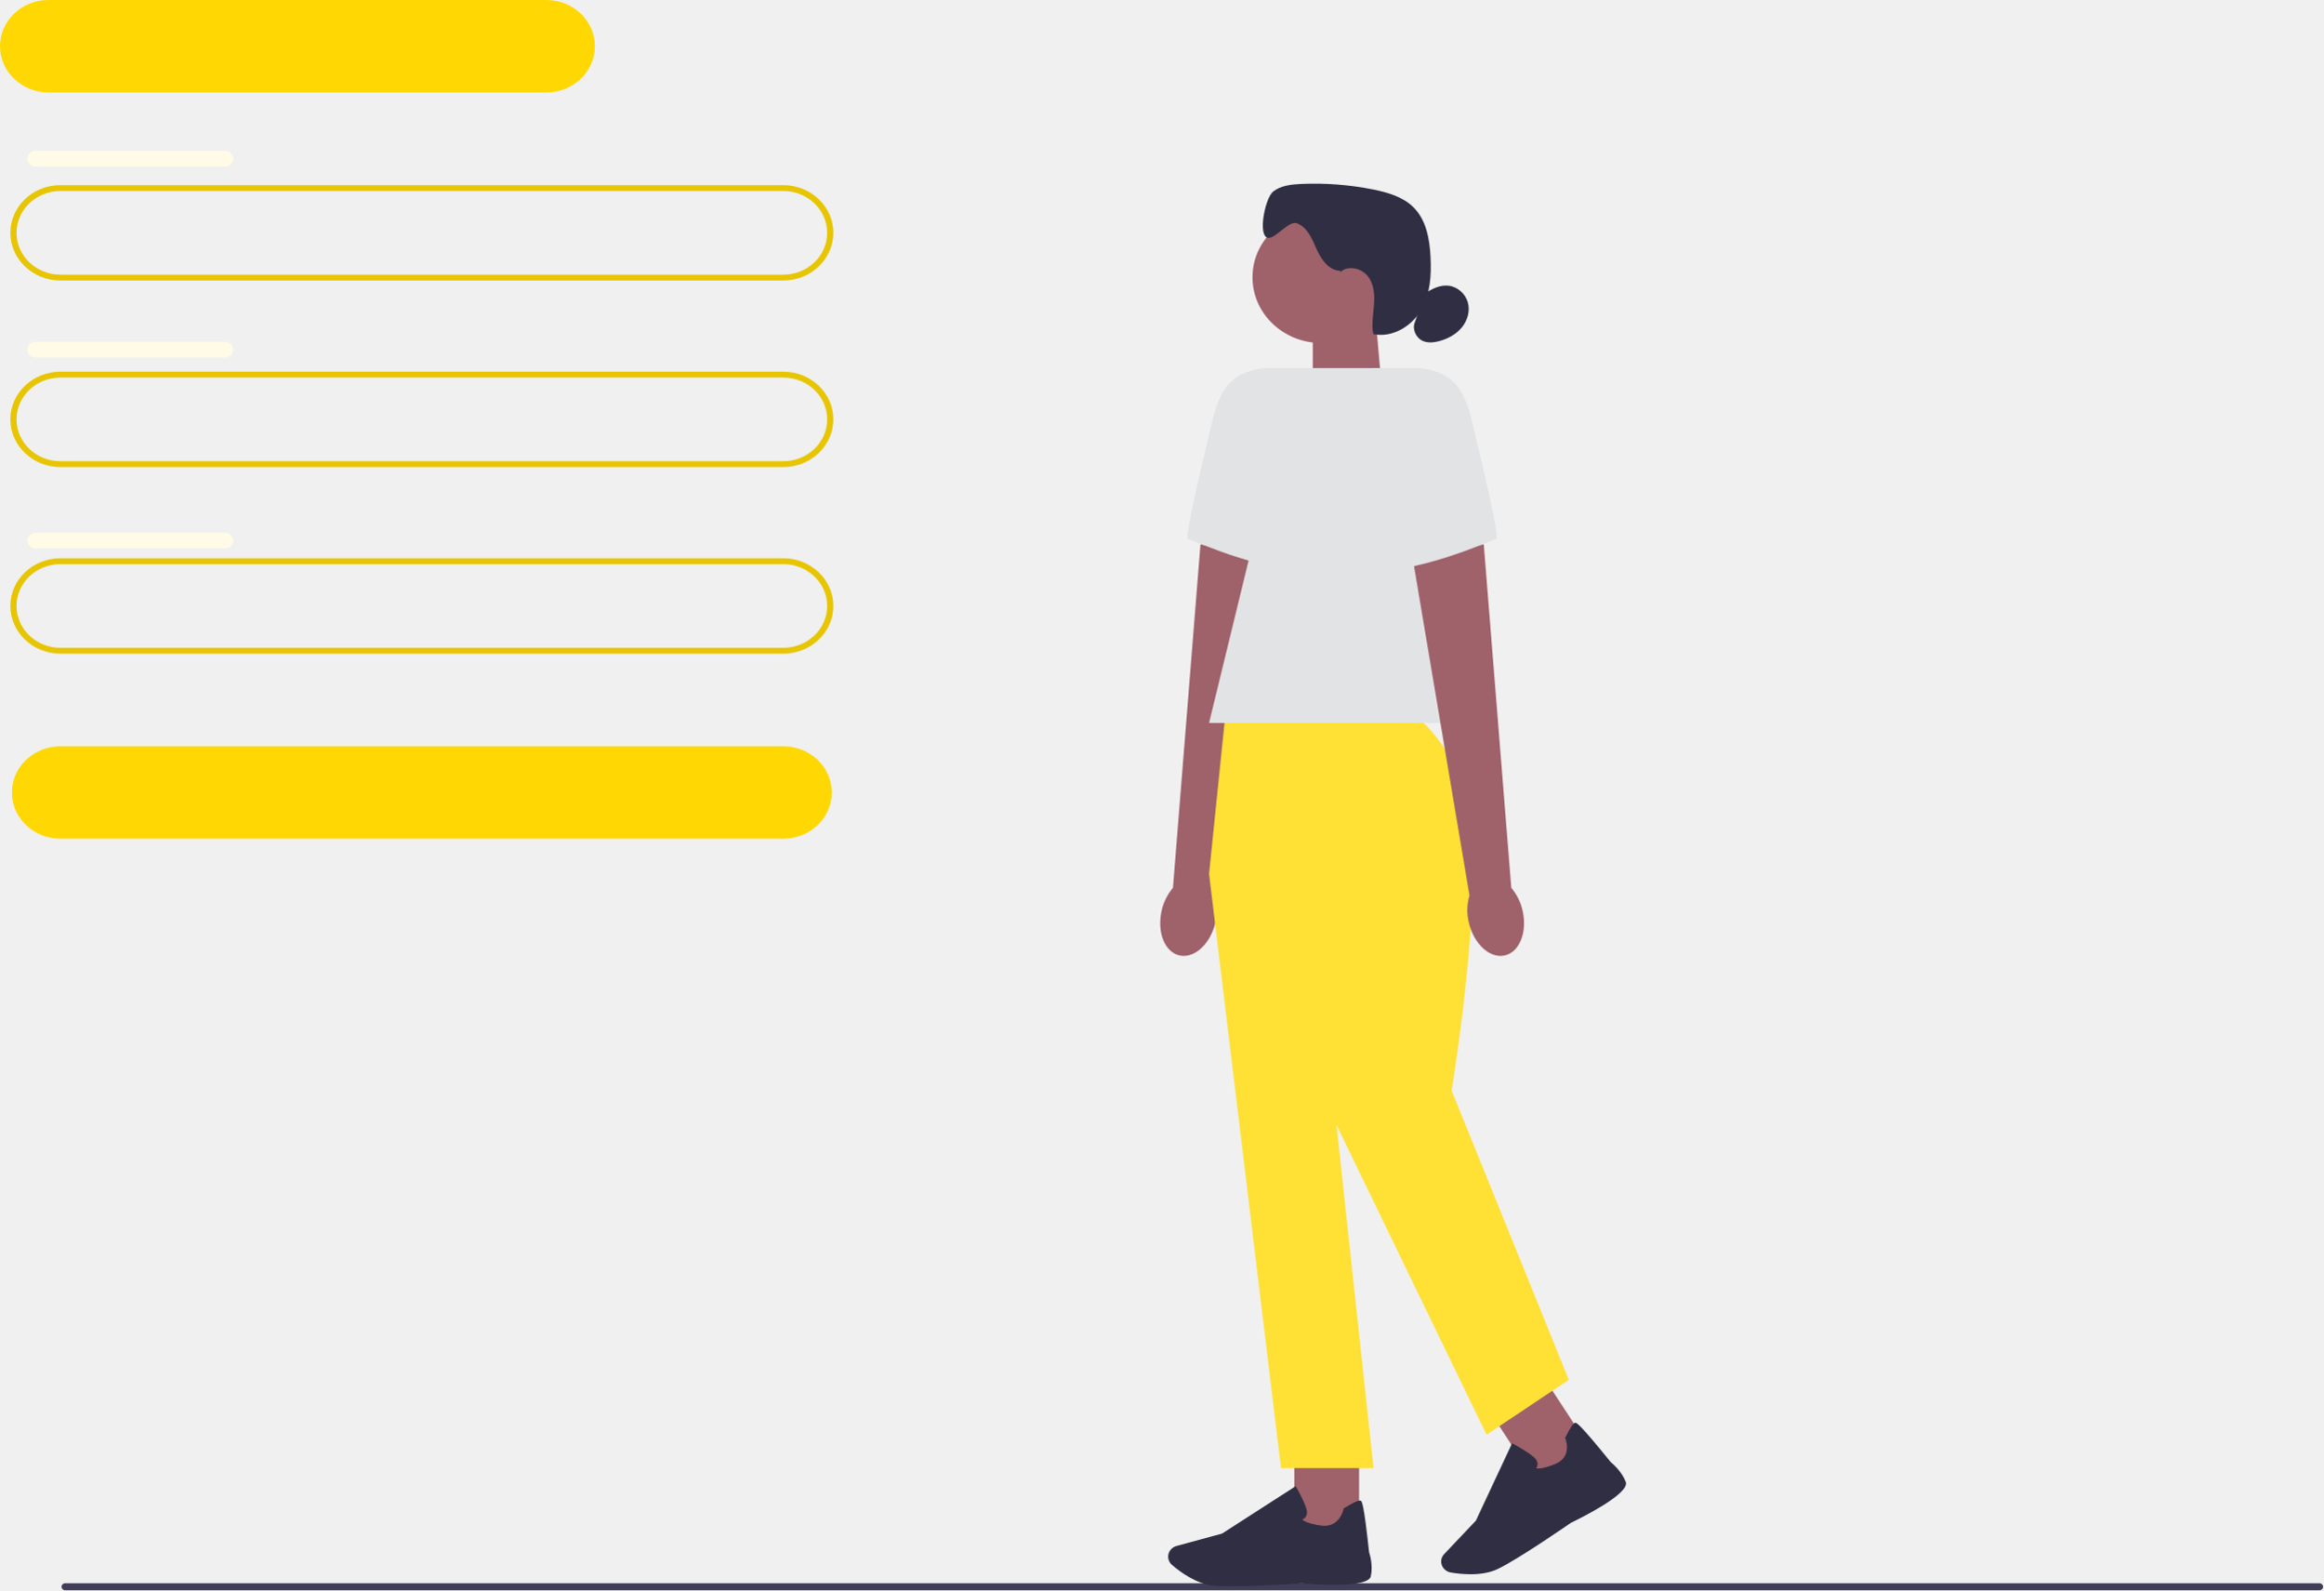
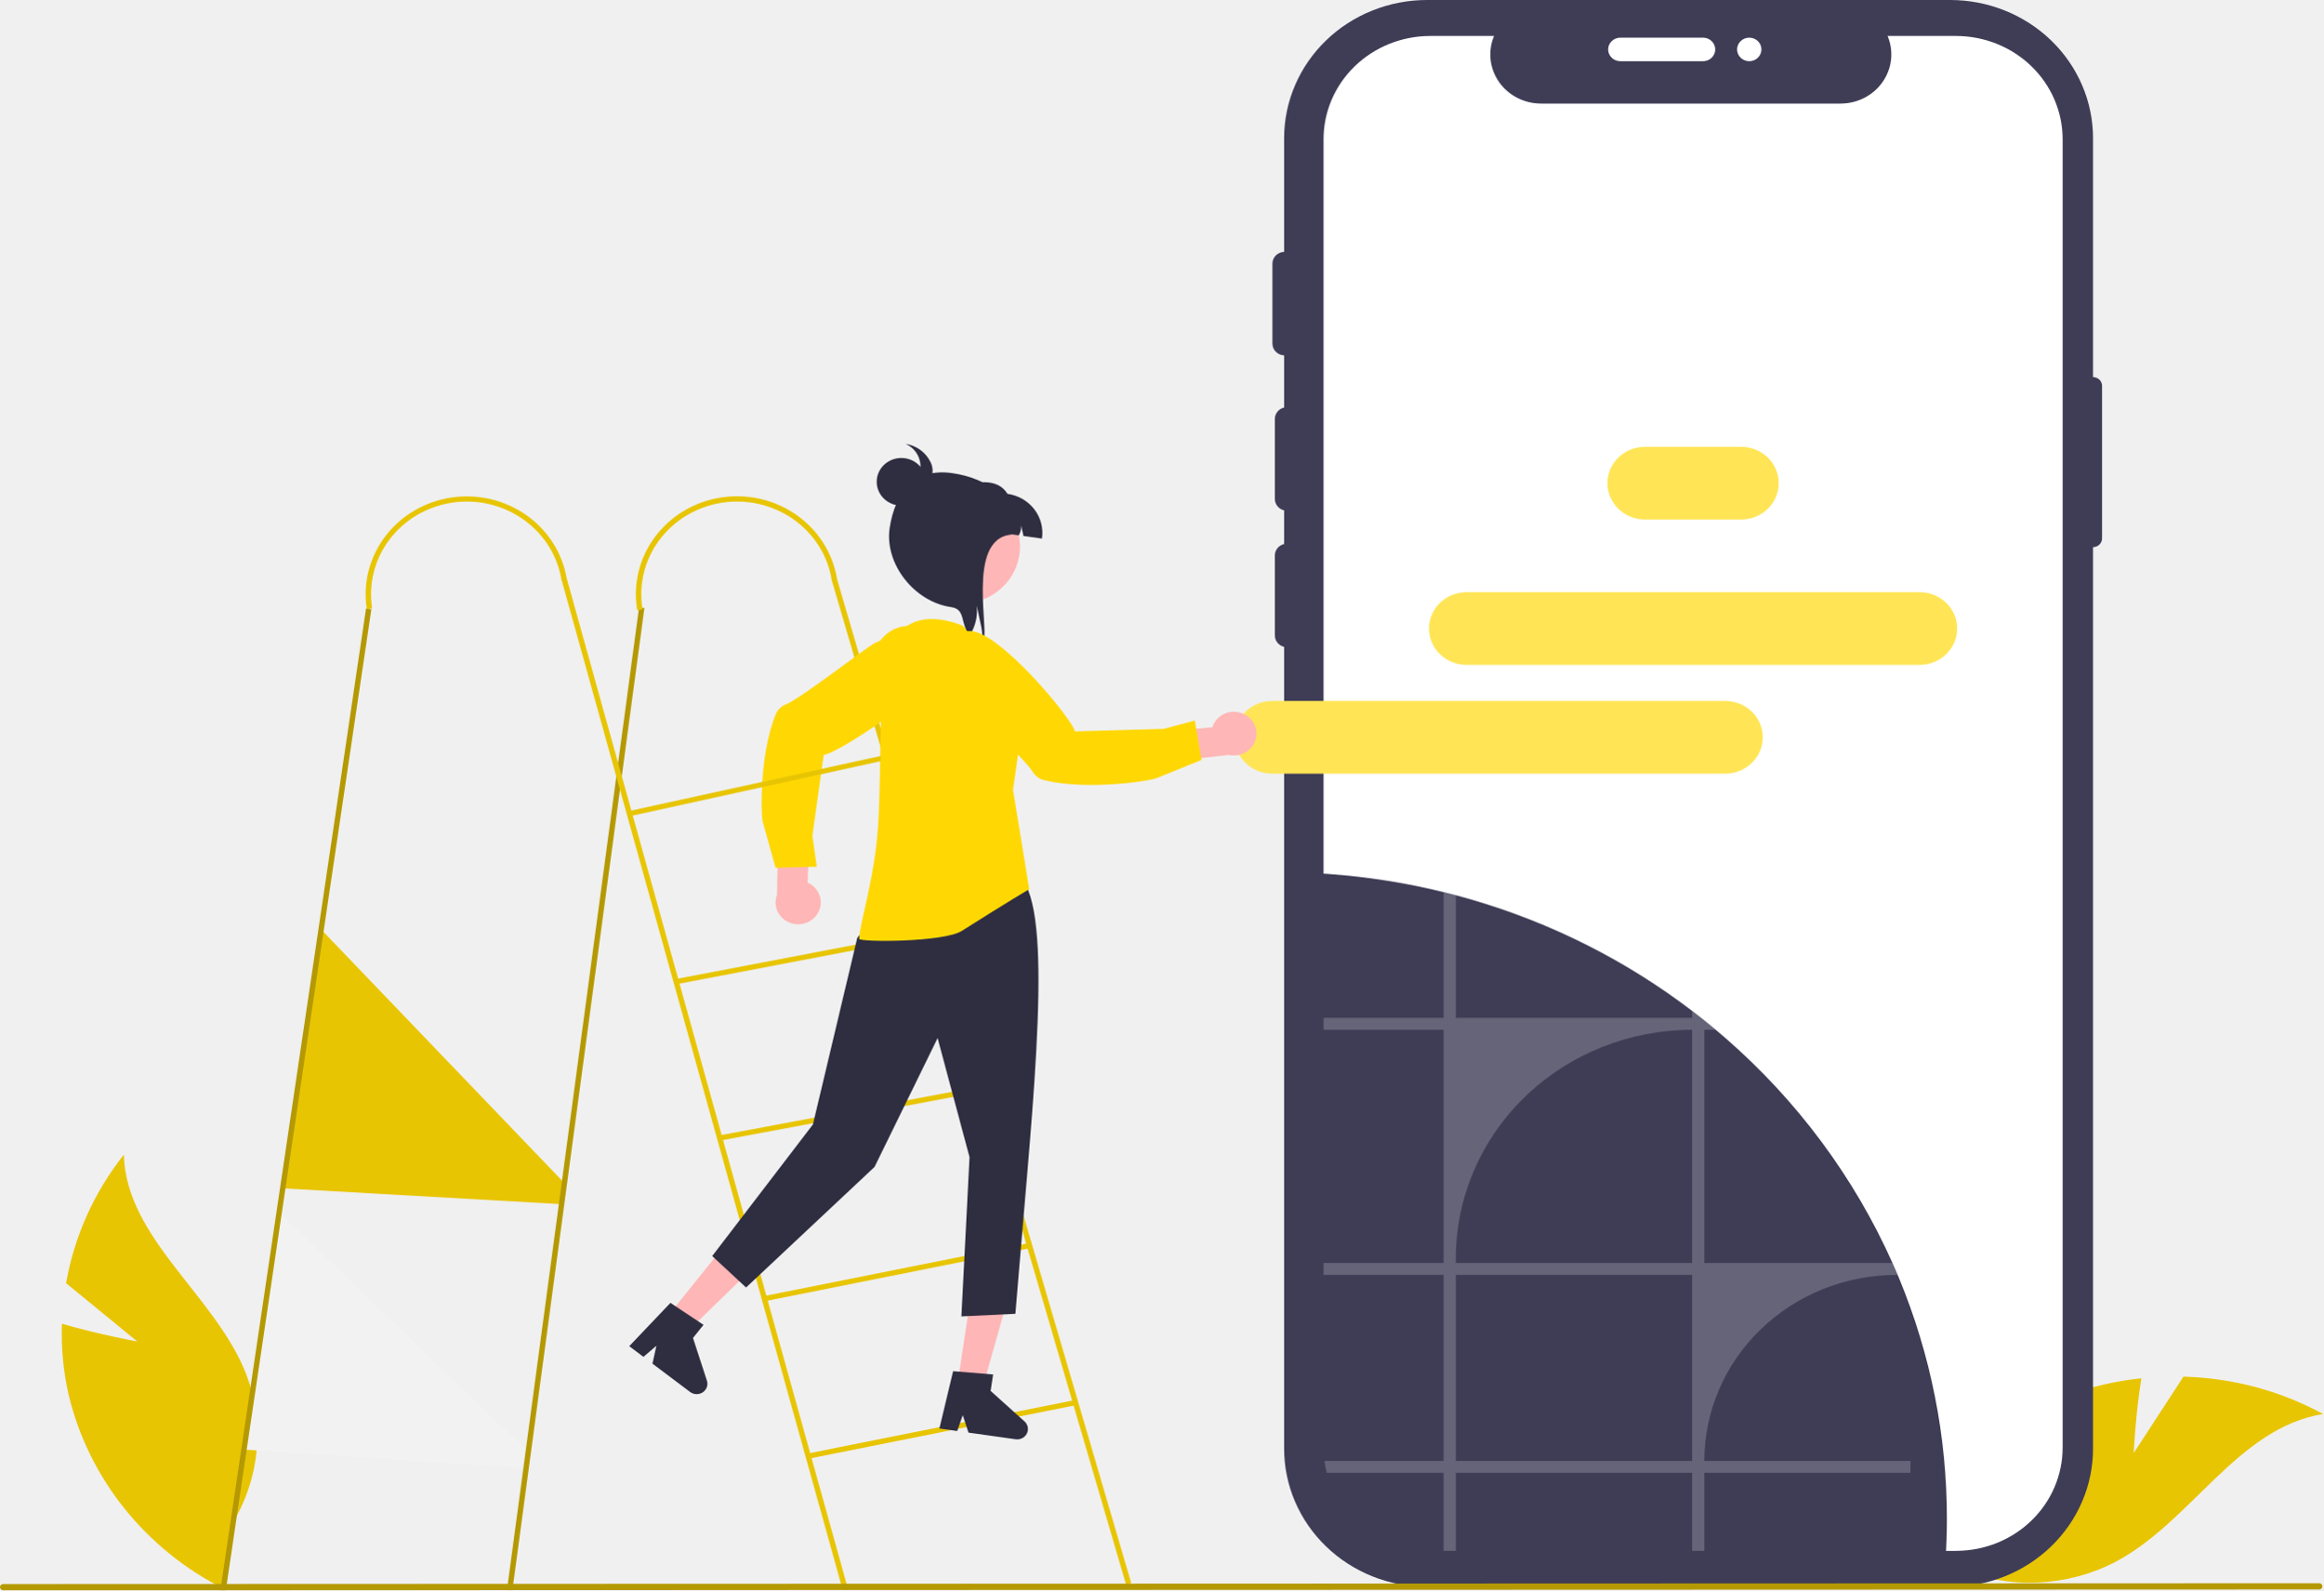
<svg xmlns="http://www.w3.org/2000/svg" width="580" height="397" viewBox="0 0 580 397" fill="none">
-   <g clip-path="url(#clip0_305_283)">
-     <path d="M15.357 396.124C15.357 396.61 15.766 397 16.276 397H579.082C579.591 397 580 396.61 580 396.124C580 395.638 579.591 395.248 579.082 395.248H16.276C15.766 395.248 15.357 395.638 15.357 396.124Z" fill="#3F3D58" />
-     <path d="M195.576 70.028H15.072C8.188 70.028 2.585 64.685 2.585 58.12C2.585 51.555 8.188 46.212 15.072 46.212H195.576C202.46 46.212 208.063 51.555 208.063 58.12C208.063 64.685 202.46 70.028 195.576 70.028ZM15.072 47.684C9.037 47.684 4.129 52.365 4.129 58.12C4.129 63.875 9.037 68.556 15.072 68.556H195.576C201.611 68.556 206.519 63.875 206.519 58.12C206.519 52.365 201.611 47.684 195.576 47.684H15.072Z" fill="#E8C503" />
-     <path d="M195.576 209.385H15.072C8.396 209.385 2.971 204.211 2.971 197.845C2.971 191.479 8.396 186.305 15.072 186.305H195.576C202.252 186.305 207.677 191.479 207.677 197.845C207.677 204.211 202.252 209.385 195.576 209.385Z" fill="#FFD803" />
-     <path d="M136.424 23.08H12.101C5.425 23.08 0 17.906 0 11.54C0 5.174 5.425 0 12.101 0H136.424C143.1 0 148.525 5.174 148.525 11.54C148.525 17.906 143.1 23.08 136.424 23.08Z" fill="#FFD803" />
-     <path d="M195.576 116.601H15.072C8.188 116.601 2.585 111.257 2.585 104.693C2.585 98.128 8.188 92.784 15.072 92.784H195.576C202.46 92.784 208.063 98.128 208.063 104.693C208.063 111.257 202.46 116.601 195.576 116.601ZM15.072 94.256C9.037 94.256 4.129 98.937 4.129 104.693C4.129 110.448 9.037 115.129 15.072 115.129H195.576C201.611 115.129 206.519 110.448 206.519 104.693C206.519 98.937 201.611 94.256 195.576 94.256H15.072Z" fill="#E8C503" />
-     <path d="M195.576 163.181H15.072C8.188 163.181 2.585 157.837 2.585 151.272C2.585 144.708 8.188 139.364 15.072 139.364H195.576C202.46 139.364 208.063 144.708 208.063 151.272C208.063 157.837 202.46 163.181 195.576 163.181ZM15.072 140.836C9.037 140.836 4.129 145.517 4.129 151.272C4.129 157.028 9.037 161.709 15.072 161.709H195.576C201.611 161.709 206.519 157.028 206.519 151.272C206.519 145.517 201.611 140.836 195.576 140.836H15.072Z" fill="#E8C503" />
-     <path d="M8.867 37.66H56.173C57.3 37.66 58.218 38.528 58.218 39.61C58.218 40.685 57.3 41.561 56.173 41.561H8.867C7.74 41.561 6.822 40.692 6.822 39.61C6.822 38.536 7.74 37.66 8.867 37.66Z" fill="#FFFBE6" />
-     <path d="M8.867 85.336H56.173C57.3 85.336 58.218 86.205 58.218 87.279C58.218 88.354 57.3 89.23 56.173 89.23H8.867C7.74 89.23 6.822 88.361 6.822 87.287C6.822 86.212 7.74 85.336 8.867 85.336Z" fill="#FFFBE6" />
-     <path d="M8.867 133.02H56.173C57.3 133.02 58.218 133.889 58.218 134.971C58.218 136.045 57.3 136.914 56.173 136.914H8.867C7.74 136.914 6.822 136.045 6.822 134.963C6.822 133.889 7.74 133.02 8.867 133.02Z" fill="#FFFBE6" />
-     <path d="M345.02 97.34L327.764 102.757V79.066H343.422L345.02 97.34Z" fill="#9F616A" />
-     <path d="M329.902 85.623C339.398 85.623 347.096 78.282 347.096 69.226C347.096 60.17 339.398 52.828 329.902 52.828C320.406 52.828 312.708 60.17 312.708 69.226C312.708 78.282 320.406 85.623 329.902 85.623Z" fill="#9F616A" />
-     <path d="M334.625 67.599C331.746 67.518 329.855 64.744 328.736 62.212C327.617 59.68 326.468 56.773 323.797 55.728C321.613 54.874 317.763 60.652 316.042 59.114C314.244 57.509 315.995 49.273 317.901 47.794C319.808 46.315 322.416 46.028 324.87 45.917C330.859 45.653 336.886 46.116 342.758 47.286C346.393 48.008 350.128 49.097 352.752 51.599C356.071 54.779 356.92 59.57 357.159 64.052C357.406 68.637 357.128 73.436 354.79 77.447C352.451 81.458 347.559 84.416 342.867 83.393C342.396 80.965 342.874 78.47 343.059 75.997C343.237 73.531 343.052 70.867 341.47 68.902C339.895 66.937 336.515 66.157 334.679 67.901" fill="#2F2E43" />
-     <path d="M355.777 73.281C357.498 72.081 359.559 71.073 361.673 71.323C363.958 71.588 365.895 73.384 366.481 75.511C367.068 77.638 366.412 79.978 364.992 81.715C363.579 83.452 361.473 84.6 359.25 85.174C357.961 85.506 356.549 85.645 355.322 85.145C353.516 84.402 352.536 82.201 353.246 80.449" fill="#2F2E43" />
-     <path d="M289.981 227.564C288.831 232.951 290.938 237.875 294.673 238.559C298.408 239.244 302.367 235.424 303.509 230.036C303.995 227.887 303.918 225.665 303.285 223.545L317.508 139.092L299.72 135.898L292.852 221.639C291.393 223.376 290.413 225.407 289.981 227.571V227.564Z" fill="#9F616A" />
-     <path d="M327.579 91.886H315.44C306.858 93.13 304.528 97.495 302.575 105.561C299.596 117.866 295.792 134.249 296.548 134.492C297.76 134.875 318.426 144.148 328.96 142.028L327.579 91.886Z" fill="#E2E3E4" />
-     <path d="M339.317 360.893H323.157V382.759H339.317V360.893Z" fill="#9F616A" />
-     <path d="M307.422 395.992C305.724 395.992 304.211 395.955 303.069 395.852C298.778 395.476 294.68 392.452 292.62 390.685C291.694 389.89 291.401 388.625 291.879 387.535C292.226 386.755 292.913 386.166 293.77 385.938L305.114 382.847L323.481 371.027L323.689 371.381C323.767 371.513 325.572 374.612 326.174 376.702C326.406 377.497 326.344 378.159 325.997 378.674C325.758 379.027 325.418 379.233 325.148 379.351C325.48 379.682 326.522 380.359 329.732 380.845C334.416 381.552 335.404 376.923 335.443 376.731L335.473 376.577L335.612 376.488C337.843 375.119 339.216 374.494 339.687 374.626C339.98 374.707 340.474 374.854 341.809 387.462C341.94 387.859 342.874 390.759 342.241 393.533C341.555 396.551 327.725 395.513 324.955 395.278C324.878 395.285 314.521 395.992 307.429 395.992H307.422Z" fill="#2F2E43" />
-     <path d="M385.331 343.714L371.62 351.869L383.752 370.422L397.464 362.267L385.331 343.714Z" fill="#9F616A" />
-     <path d="M367.122 392.996C365.223 392.996 363.479 392.776 362.237 392.57C361.017 392.363 360.06 391.436 359.86 390.273C359.721 389.434 359.976 388.588 360.577 387.962L368.488 379.616L377.517 360.319L377.887 360.51C378.026 360.584 381.275 362.299 382.95 363.771C383.59 364.33 383.906 364.926 383.891 365.537C383.883 365.964 383.714 366.303 383.544 366.545C384.007 366.663 385.265 366.707 388.259 365.5C392.627 363.741 390.898 359.311 390.821 359.127L390.759 358.98L390.829 358.84C391.963 356.551 392.774 355.329 393.252 355.204C393.553 355.123 394.047 354.998 402.173 365.029C402.505 365.294 404.905 367.289 405.908 369.96C406.996 372.867 394.687 378.969 392.21 380.161C392.133 380.22 379.253 389.147 373.959 391.686C371.86 392.695 369.375 393.004 367.114 393.004L367.122 392.996Z" fill="#2F2E43" />
-     <path d="M351.217 178.04H305.971L301.865 218.18L319.831 366.494H342.928L333.691 280.834L371.158 358.17L391.685 344.466L362.43 272.267C362.43 272.267 372.879 209.37 364.668 193.701C356.456 178.04 351.217 178.04 351.217 178.04Z" fill="#FFE035" />
-     <path d="M373.728 180.483H301.865L323.427 91.886H354.736L373.728 180.483Z" fill="#E2E3E4" />
-     <path d="M380.195 227.564C381.344 232.951 379.238 237.875 375.502 238.559C371.767 239.244 367.808 235.424 366.666 230.036C366.18 227.887 366.257 225.665 366.89 223.545L352.667 139.092L370.455 135.898L377.324 221.639C378.782 223.376 379.762 225.407 380.195 227.571V227.564Z" fill="#9F616A" />
-     <path d="M342.596 91.886H354.736C363.317 93.13 365.648 97.495 367.6 105.561C370.579 117.866 374.383 134.249 373.627 134.492C372.416 134.875 351.749 144.148 341.215 142.028L342.596 91.886Z" fill="#E2E3E4" />
-   </g>
-   <defs>
-     <clipPath id="clip0_305_283">
-       <rect width="580" height="397" fill="white" />
-     </clipPath>
-   </defs>
+   <path d="M34.281 334.898L16.499 320.343C18.533 308.674 23.48 297.662 30.913 288.263C31.51 309.291 53.794 323.374 61.462 343.059C63.806 349.217 64.686 355.805 64.039 362.337C63.391 368.868 61.233 375.175 57.723 380.789L55.934 396.676C46.223 391.781 37.725 384.908 31.024 376.53C24.324 368.153 19.581 358.47 17.122 348.148C15.802 342.345 15.242 336.404 15.457 330.465C24.561 333.145 34.281 334.898 34.281 334.898Z" fill="#E8C503" />
+   <path d="M532.728 362.739L545.146 343.675C557.375 343.994 569.34 347.195 580 353C558.556 356.509 547.251 379.819 528.17 389.912C522.193 393.016 515.571 394.78 508.795 395.072C502.018 395.364 495.261 394.177 489.023 391.6L472.51 392.105C476.164 382.12 482.014 373.021 489.654 365.433C497.295 357.846 506.545 351.951 516.768 348.155C522.525 346.08 528.529 344.714 534.638 344.091C533.166 353.185 532.728 362.739 532.728 362.739Z" fill="#E8C503" />
+   <path d="M139.679 300.594L70.828 296.687L80.265 232.133L140.937 295.383L139.679 300.594Z" fill="#E8C503" />
+   <path d="M130.915 366.452L60.805 361.888L70.153 303.208L131.231 361.898L130.915 366.452Z" fill="#F2F2F2" />
+   <path d="M522.573 94.14V34.511C522.573 29.979 521.65 25.492 519.857 21.304C518.064 17.117 515.436 13.313 512.122 10.108C508.809 6.903 504.876 4.361 500.547 2.627C496.218 0.893 491.579 0 486.893 0H356.286C351.6 -8.56297e-07 346.961 0.893 342.632 2.627C338.303 4.361 334.37 6.903 331.056 10.108C327.743 13.313 325.115 17.117 323.322 21.305C321.529 25.492 320.606 29.979 320.606 34.511V361.638C320.606 370.791 324.365 379.57 331.056 386.042C337.748 392.514 346.823 396.15 356.286 396.15H486.893C496.356 396.15 505.431 392.514 512.122 386.042C518.814 379.57 522.573 370.792 522.573 361.639V136.585C523.169 136.585 523.742 136.355 524.164 135.947C524.586 135.539 524.823 134.985 524.823 134.408V96.317C524.823 95.739 524.586 95.186 524.164 94.778C523.742 94.369 523.17 94.14 522.573 94.14Z" fill="#3F3D56" />
+   <path d="M514.979 34.748V361.403C514.98 368.188 512.213 374.699 507.279 379.522C502.345 384.345 495.643 387.09 488.629 387.161C488.532 387.171 488.434 387.175 488.337 387.173H357.094C350.028 387.172 343.252 384.457 338.256 379.624C333.259 374.792 330.452 368.237 330.452 361.403V34.748C330.452 27.914 333.259 21.36 338.256 16.527C343.252 11.694 350.028 8.979 357.094 8.978H373.021C372.238 10.838 371.94 12.856 372.152 14.853C372.364 16.851 373.081 18.767 374.239 20.434C375.397 22.101 376.961 23.466 378.793 24.411C380.625 25.356 382.668 25.851 384.745 25.853H459.569C461.643 25.847 463.684 25.349 465.513 24.403C467.342 23.457 468.903 22.091 470.059 20.425C471.216 18.759 471.931 16.845 472.144 14.849C472.357 12.853 472.06 10.837 471.28 8.978H488.337C495.403 8.979 502.179 11.694 507.175 16.527C512.172 21.36 514.979 27.914 514.979 34.748Z" fill="white" />
+   <path d="M486.084 379.199C486.084 382.583 485.974 385.939 485.754 389.267C485.658 389.278 485.561 389.282 485.464 389.28H354.224C348.286 389.279 342.518 387.361 337.836 383.829C333.154 380.297 329.825 375.353 328.378 369.783C328.124 368.811 327.933 367.824 327.805 366.829C327.656 365.729 327.581 364.62 327.582 363.51V217.938C337.681 218.421 347.713 219.792 357.554 222.033C358.518 222.248 359.476 222.476 360.426 222.711C360.487 222.724 360.547 222.744 360.608 222.757C361.572 222.991 362.529 223.239 363.48 223.493C383.769 228.883 402.814 237.953 419.601 250.221C420.565 250.919 421.523 251.636 422.473 252.36L422.655 252.497C424.246 253.71 425.812 254.953 427.354 256.227C427.698 256.507 428.041 256.794 428.379 257.088C429.208 257.779 430.037 258.483 430.846 259.194C448.748 274.78 462.959 293.922 472.507 315.31C472.824 316.008 473.127 316.712 473.431 317.416C473.552 317.703 473.673 317.99 473.795 318.277C473.909 318.538 474.017 318.798 474.125 319.059C482.05 338.182 486.11 358.597 486.084 379.199Z" fill="#3F3D56" />
+   <path d="M321.328 127.498C320.523 127.498 319.751 127.188 319.181 126.637C318.612 126.086 318.292 125.34 318.291 124.561V104.584C318.291 103.805 318.611 103.058 319.18 102.507C319.75 101.956 320.522 101.646 321.328 101.646C322.133 101.646 322.906 101.956 323.475 102.507C324.045 103.058 324.365 103.805 324.365 104.584V124.561C324.364 125.34 324.044 126.086 323.474 126.637C322.905 127.188 322.133 127.498 321.328 127.498Z" fill="#3F3D56" />
+   <path d="M320.72 88.72C319.915 88.719 319.143 88.409 318.574 87.859C318.004 87.308 317.684 86.561 317.683 85.782V65.806C317.683 65.026 318.003 64.279 318.573 63.728C319.142 63.177 319.915 62.868 320.72 62.868C321.526 62.868 322.298 63.177 322.868 63.728C323.438 64.279 323.758 65.026 323.758 65.806V85.782C323.757 86.561 323.436 87.308 322.867 87.859C322.298 88.409 321.526 88.719 320.72 88.72Z" fill="#3F3D56" />
+   <path d="M401.51 12.338C401.511 11.56 401.831 10.813 402.4 10.262C402.97 9.711 403.742 9.402 404.547 9.401H425.2C425.599 9.4 425.994 9.476 426.363 9.623C426.732 9.771 427.068 9.987 427.35 10.26C427.633 10.533 427.857 10.857 428.01 11.213C428.163 11.57 428.242 11.952 428.242 12.338C428.242 12.725 428.163 13.107 428.01 13.464C427.857 13.82 427.633 14.145 427.35 14.417C427.068 14.69 426.732 14.906 426.363 15.054C425.994 15.201 425.599 15.277 425.2 15.276H404.547C403.742 15.275 402.97 14.966 402.4 14.415C401.831 13.864 401.511 13.117 401.51 12.338Z" fill="white" />
+   <path d="M321.328 161.576C320.523 161.576 319.751 161.266 319.181 160.715C318.612 160.164 318.292 159.418 318.291 158.639V138.662C318.291 137.883 318.611 137.136 319.18 136.585C319.75 136.034 320.522 135.724 321.328 135.724C322.133 135.724 322.906 136.034 323.475 136.585C324.045 137.136 324.365 137.883 324.365 138.662V158.639C324.364 159.418 324.044 160.164 323.474 160.715C322.905 161.266 322.133 161.576 321.328 161.576Z" fill="#3F3D56" />
+   <path d="M436.741 15.276C438.419 15.276 439.778 13.961 439.778 12.338C439.778 10.716 438.419 9.401 436.741 9.401C435.064 9.401 433.704 10.716 433.704 12.338C433.704 13.961 435.064 15.276 436.741 15.276Z" fill="white" />
+   <path opacity="0.2" d="M425.527 364.723C425.526 358.624 426.768 352.583 429.18 346.948C431.593 341.313 435.13 336.192 439.589 331.879C444.048 327.566 449.342 324.145 455.168 321.811C460.995 319.477 467.239 318.276 473.545 318.277H473.795C473.673 317.99 473.552 317.703 473.431 317.416C473.127 316.712 472.824 316.008 472.507 315.31H425.527V257.088H428.379C428.041 256.794 427.698 256.507 427.354 256.227C425.81 254.955 424.244 253.712 422.655 252.497L422.473 252.36V254.121H363.48V223.494C362.529 223.239 361.572 222.991 360.608 222.757C360.547 222.744 360.487 222.724 360.426 222.711V254.121H330.454V257.088H360.426V315.31H330.454V318.277H360.426V364.723H330.677C330.805 365.718 330.996 366.705 331.25 367.677H360.426V387.174H363.48V367.677H422.473V387.174H425.527V367.677H476.997V364.723H425.527ZM422.473 364.723H363.48V318.277H422.473V364.723ZM422.473 315.31H363.48V314.149C363.48 299.016 369.695 284.502 380.759 273.801C391.822 263.1 406.827 257.088 422.473 257.088V315.31Z" fill="#FFFFFE" />
+   <path d="M160.883 151.793L128.141 395.416L127.932 396.967H126.57L126.779 395.416L159.549 151.623L160.883 151.793Z" fill="#B59902" />
+   <path d="M92.715 152.099L56.609 395.442L56.38 396.994H55.018L55.247 395.442L91.38 151.917L92.715 152.099Z" fill="#B59902" />
+   <path d="M211.794 396.935L210.392 396.942L209.96 395.39L140.113 144.444L141.415 144.105L211.356 395.39L211.794 396.935Z" fill="#E8C503" />
+   <path d="M208.836 144.096L207.539 144.451L281.144 395.593L282.441 395.237L208.836 144.096Z" fill="#E8C503" />
+   <path d="M268.391 349.517L201.648 362.872L201.921 364.15L268.665 350.794L268.391 349.517Z" fill="#E8C503" />
+   <path d="M256.819 310.341L190.076 323.697L190.349 324.974L257.093 311.618L256.819 310.341Z" fill="#E8C503" />
+   <path d="M245.256 271.164L178.978 283.571L179.234 284.851L245.512 272.444L245.256 271.164Z" fill="#E8C503" />
+   <path d="M233.683 231.996L168.849 244.388L169.11 245.668L233.944 233.275L233.683 231.996Z" fill="#E8C503" />
+   <path d="M91.576 152.054C90.562 145.648 92.22 139.114 96.187 133.891C100.153 128.667 106.103 125.182 112.726 124.201C119.349 123.221 126.104 124.825 131.504 128.662C136.905 132.498 140.508 138.253 141.522 144.659L140.189 144.857C139.716 141.852 138.634 138.968 137.008 136.368C135.381 133.768 133.241 131.504 130.709 129.705C128.178 127.905 125.304 126.606 122.253 125.88C119.202 125.155 116.034 125.019 112.928 125.479C109.823 125.938 106.841 126.986 104.154 128.56C101.467 130.135 99.127 132.206 97.268 134.656C95.409 137.105 94.067 139.885 93.319 142.837C92.571 145.788 92.431 148.853 92.908 151.857L91.576 152.054Z" fill="#E8C503" />
+   <path d="M159.097 152.346C158.551 149.18 158.655 145.941 159.403 142.814C160.152 139.687 161.53 136.733 163.458 134.121C165.387 131.509 167.829 129.29 170.644 127.591C173.46 125.892 176.594 124.747 179.867 124.219C183.14 123.692 186.489 123.794 189.722 124.519C192.955 125.243 196.008 126.577 198.708 128.444C201.407 130.31 203.7 132.673 205.456 135.396C207.212 138.12 208.395 141.152 208.939 144.318L207.609 144.532C206.565 138.483 203.079 133.082 197.919 129.518C192.759 125.954 186.346 124.517 180.092 125.525C173.837 126.532 168.252 129.901 164.564 134.891C160.877 139.88 159.389 146.082 160.427 152.132L159.097 152.346Z" fill="#E8C503" />
+   <path d="M228.759 205.562L215.803 236.049L258.016 235.753L253.723 205.494L228.759 205.562Z" fill="#FFB6B6" />
+   <path d="M239.067 345.516L245.328 346.4L251.83 323.46L242.589 322.157L239.067 345.516Z" fill="#FFB6B6" />
+   <path d="M237.965 342.31L247.949 343.135L247.33 347.237L255.792 354.851C256.21 355.227 256.493 355.722 256.599 356.264C256.706 356.807 256.63 357.368 256.383 357.866C256.136 358.364 255.731 358.772 255.228 359.032C254.724 359.291 254.147 359.388 253.583 359.309L241.799 357.646L240.38 353.302L238.975 357.248L234.532 356.621L237.965 342.31Z" fill="#2F2E41" />
+   <path d="M166.707 328.574L171.703 332.331L189.061 315.482L181.689 309.938L166.707 328.574Z" fill="#FFB6B6" />
+   <path d="M167.385 325.259L175.647 330.742L173.017 334.014L176.492 344.676C176.663 345.202 176.657 345.768 176.472 346.291C176.288 346.813 175.936 347.265 175.467 347.58C174.999 347.896 174.438 348.058 173.867 348.043C173.297 348.028 172.746 347.837 172.295 347.498L162.895 340.427L163.877 335.972L160.642 338.733L157.098 336.067L167.385 325.259Z" fill="#2F2E41" />
+   <path d="M218.186 228.815L214.029 234.142L202.963 280.711L177.81 313.57L186.266 321.423L218.347 291.318L234.091 259.152L242.057 288.862L240.034 328.638L253.517 327.986C257.171 281.826 262.887 234.332 256.155 220.993C251.717 224.738 246.536 227.567 240.929 229.308C235.321 231.05 229.406 231.666 223.544 231.12L218.186 228.815Z" fill="#2F2E41" />
+   <path d="M240.44 156.26L251.077 167.51C253.411 169.979 254.891 173.091 255.31 176.413C255.5 177.921 255.469 179.447 255.216 180.947L252.923 197.196L256.968 221.974C256.968 221.974 251.203 225.375 240.114 232.407C235.589 235.277 214.471 235.231 214.497 234.363C214.617 230.345 218.333 219.517 219.216 206.325C220.307 190.042 218.877 170.608 222.587 161.333C227.116 150.009 240.44 156.26 240.44 156.26Z" fill="#FFD803" />
+   <path d="M203.939 228.352C204.403 227.699 204.714 226.956 204.848 226.174C204.983 225.392 204.939 224.592 204.72 223.828C204.5 223.065 204.11 222.357 203.577 221.755C203.044 221.154 202.382 220.672 201.635 220.345L202.051 207.965L194.335 205.885L194.002 223.376C193.516 224.625 193.521 226.003 194.016 227.248C194.511 228.494 195.46 229.52 196.685 230.134C197.91 230.747 199.325 230.904 200.662 230.576C201.999 230.248 203.165 229.456 203.939 228.352Z" fill="#FFB6B6" />
+   <path d="M193.647 178.377C193.874 177.8 194.223 177.275 194.672 176.836C195.12 176.396 195.658 176.051 196.251 175.823C200.358 174.154 218.113 160.12 218.767 160.384L224.404 157.693C224.612 157.695 230.165 157.822 232.889 160.81C233.455 161.44 233.874 162.182 234.115 162.984C234.357 163.786 234.417 164.629 234.29 165.456C233.492 172.571 208.321 188.553 205.654 188.445L202.828 208.647L203.928 216.365L193.634 216.648L190.462 205.284C190.007 204.456 189.432 188.758 193.647 178.377Z" fill="#FFD803" />
+   <path d="M234.915 167.586C235.748 162.062 232.541 157.037 227.751 156.361C222.962 155.685 218.404 159.615 217.571 165.138C216.738 170.662 219.945 175.687 224.735 176.363C229.524 177.039 234.082 173.109 234.915 167.586Z" fill="#FFD803" />
+   <path d="M157.539 203.699L157.278 202.42L219.89 188.719V190.023L157.539 203.699Z" fill="#E8C503" />
+   <path d="M434.722 111.548H410.709C405.529 111.548 401.33 115.61 401.33 120.62V120.62C401.33 125.63 405.529 129.692 410.709 129.692H434.722C439.902 129.692 444.101 125.63 444.101 120.62C444.101 115.61 439.902 111.548 434.722 111.548Z" fill="#FFE556" />
+   <path d="M479.273 147.836H366.157C360.977 147.836 356.778 151.898 356.778 156.909V156.909C356.778 161.919 360.977 165.981 366.157 165.981H479.273C484.453 165.981 488.653 161.919 488.653 156.909C488.653 151.898 484.453 147.836 479.273 147.836Z" fill="#FFE556" />
+   <path d="M430.736 174.996H317.62C312.44 174.996 308.241 179.058 308.241 184.068V184.068C308.241 189.078 312.44 193.14 317.62 193.14H430.736C435.916 193.14 440.115 189.078 440.115 184.068C440.115 179.058 435.916 174.996 430.736 174.996Z" fill="#FFE556" />
+   <path d="M579.841 396.022C579.841 396.124 579.82 396.225 579.78 396.319C579.74 396.414 579.681 396.499 579.606 396.571C579.532 396.643 579.443 396.701 579.346 396.739C579.248 396.778 579.144 396.798 579.038 396.798L179.487 396.935L178.085 396.941L95.626 396.967H94.264L24.073 396.993H22.712L0.802 397C0.589 397 0.385 396.918 0.235 396.773C0.085 396.627 0 396.43 0 396.224C0 396.018 0.085 395.821 0.235 395.675C0.385 395.53 0.589 395.448 0.802 395.448L22.941 395.442H24.302L94.473 395.416H95.835L177.654 395.389H179.049L248.768 395.363H249.685L579.039 395.246C579.144 395.246 579.248 395.266 579.346 395.304C579.443 395.343 579.532 395.4 579.606 395.473C579.681 395.545 579.74 395.63 579.78 395.725C579.82 395.819 579.841 395.92 579.841 396.022Z" fill="#B59902" />
+   <path d="M251.696 145.025C249.683 147.611 246.821 149.457 243.579 150.259C240.337 151.06 236.909 150.77 233.861 149.436C230.812 148.102 228.324 145.804 226.806 142.919C225.289 140.035 224.832 136.736 225.511 133.567C226.191 130.398 227.965 127.547 230.544 125.484C233.122 123.421 236.35 122.268 239.695 122.216C243.041 122.165 246.305 123.217 248.95 125.199C251.595 127.181 253.463 129.976 254.247 133.122C254.29 133.293 254.325 133.463 254.36 133.639C254.774 135.611 254.751 137.646 254.291 139.609C253.832 141.571 252.947 143.418 251.696 145.025Z" fill="#FFB6B6" />
+   <path d="M255.527 133.803C255.156 132.018 255.296 132.941 254.918 131.161C254.996 132.022 254.801 132.887 254.36 133.639L237.009 131.191L238.481 121.435C243.858 120.203 249.078 119.246 251.535 123.277C254.21 123.654 256.621 125.044 258.236 127.141C259.852 129.237 260.54 131.868 260.15 134.456L255.527 133.803Z" fill="#2F2E41" />
+   <path d="M245.287 160.055C245.301 159.872 245.309 159.682 245.31 159.498C245.276 158.139 245.094 156.788 244.766 155.467C244.471 154.035 244.171 152.596 243.869 151.163C244.149 153.726 243.556 156.308 242.181 158.516C239.585 155.896 241.301 152.104 237.472 151.563C228.267 150.264 220.776 140.715 222.12 131.805C223.463 122.9 228.416 116.799 237.622 118.098C246.834 119.398 253.69 124.53 252.527 133.459C240.798 134.44 247.565 159.454 245.287 160.055Z" fill="#2F2E41" />
+   <path d="M225.033 126.226C228.429 126.226 231.182 123.563 231.182 120.278C231.182 116.994 228.429 114.331 225.033 114.331C221.637 114.331 218.884 116.994 218.884 120.278C218.884 123.563 221.637 126.226 225.033 126.226Z" fill="#2F2E41" />
+   <path d="M232.326 115.368C231.753 114.168 230.882 113.123 229.792 112.326C228.701 111.529 227.424 111.004 226.074 110.799C227.025 111.215 227.856 111.851 228.493 112.65C229.13 113.45 229.554 114.389 229.728 115.385C229.901 116.381 229.819 117.402 229.488 118.36C229.157 119.318 228.588 120.182 227.83 120.877L229.074 119.843C229.413 120.122 229.835 120.289 230.279 120.32C230.723 120.351 231.166 120.243 231.542 120.014C231.911 119.773 232.219 119.455 232.443 119.083C232.666 118.711 232.8 118.295 232.834 117.865C232.893 117.004 232.718 116.143 232.326 115.368Z" fill="#2F2E41" />
+   <path d="M310.596 178.272C309.865 177.914 309.062 177.715 308.243 177.69C307.424 177.664 306.61 177.813 305.857 178.125C305.104 178.437 304.431 178.905 303.885 179.496C303.339 180.087 302.934 180.786 302.698 181.545L289.957 182.794L288.853 190.468L306.82 188.46C308.164 188.759 309.575 188.571 310.785 187.931C311.995 187.291 312.921 186.244 313.386 184.988C313.852 183.732 313.825 182.355 313.311 181.117C312.796 179.879 311.83 178.867 310.596 178.272Z" fill="#FFB6B6" />
+   <path d="M260.757 194.787C260.136 194.646 259.552 194.381 259.042 194.01C258.532 193.639 258.107 193.169 257.794 192.63C255.538 188.916 238.795 173.761 238.978 173.099L235.471 168.053C235.446 167.853 234.837 162.513 237.536 159.505C238.107 158.878 238.812 158.378 239.601 158.039C240.391 157.701 241.247 157.532 242.11 157.543C249.507 157.361 268.103 180.005 268.348 182.577L290.553 181.958L298.315 179.877L299.974 189.708L288.752 194.261C287.964 194.807 271.956 197.447 260.757 194.787Z" fill="#FFD803" />
</svg>
